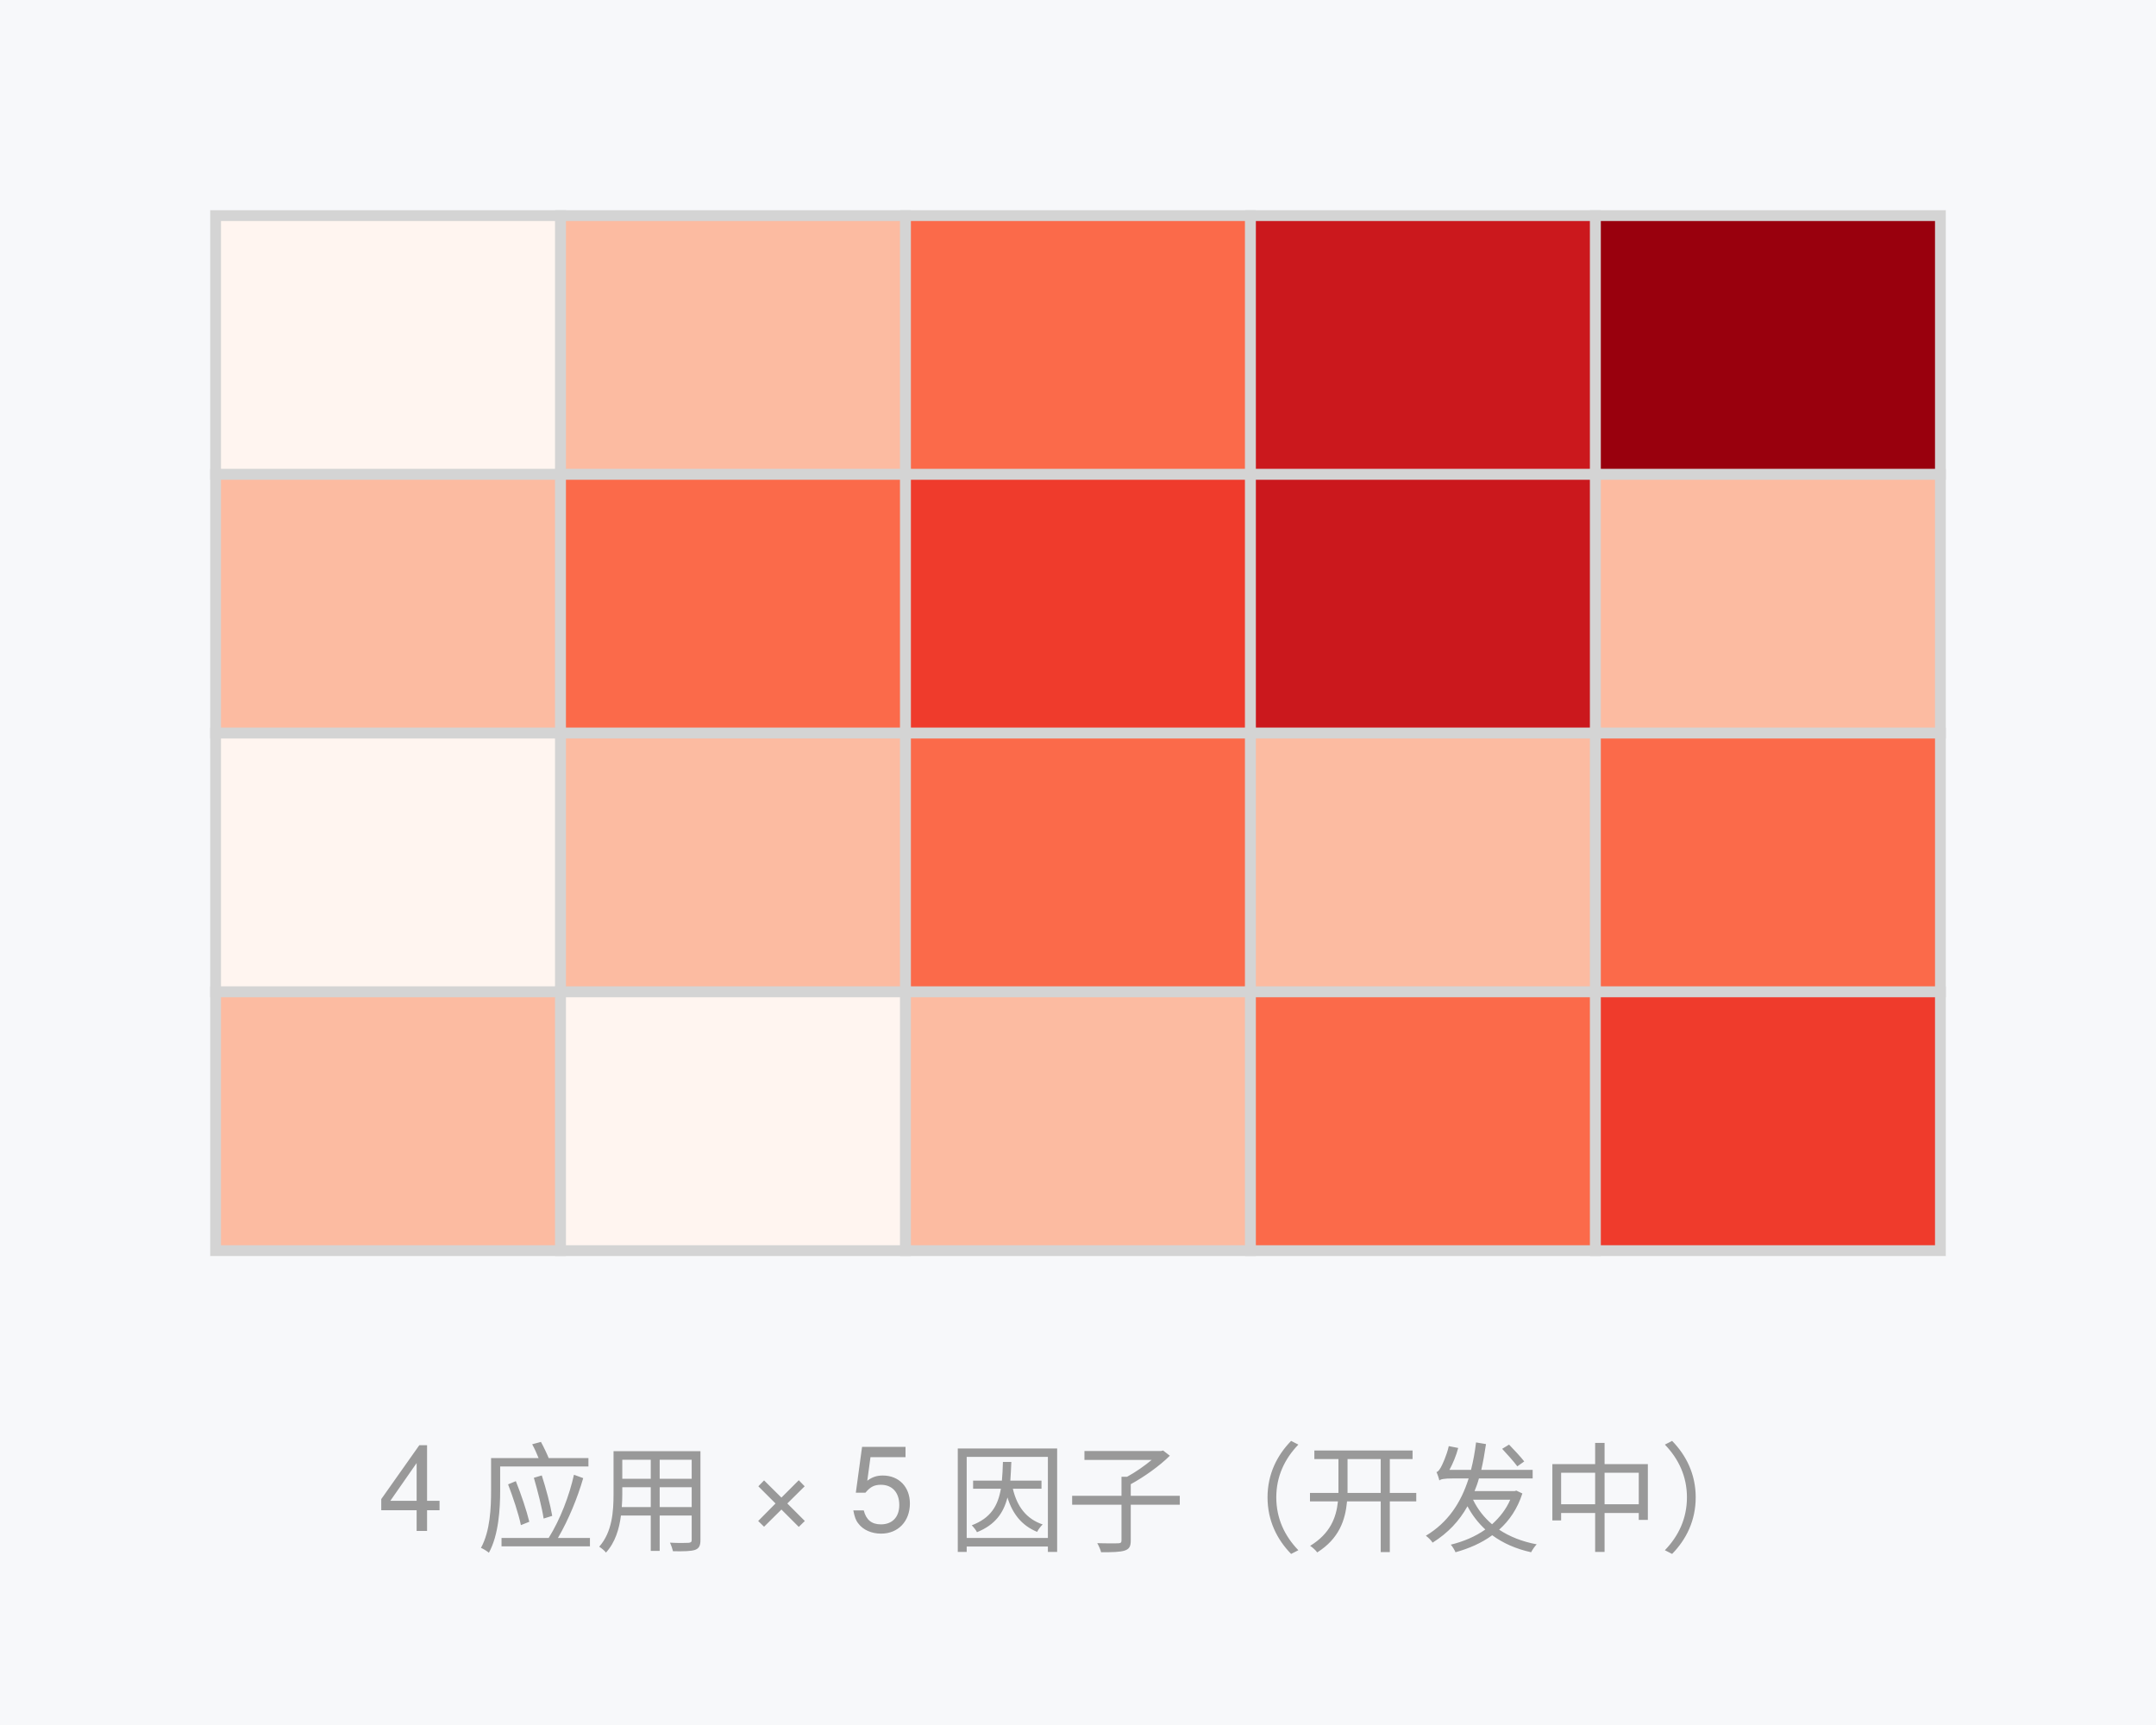
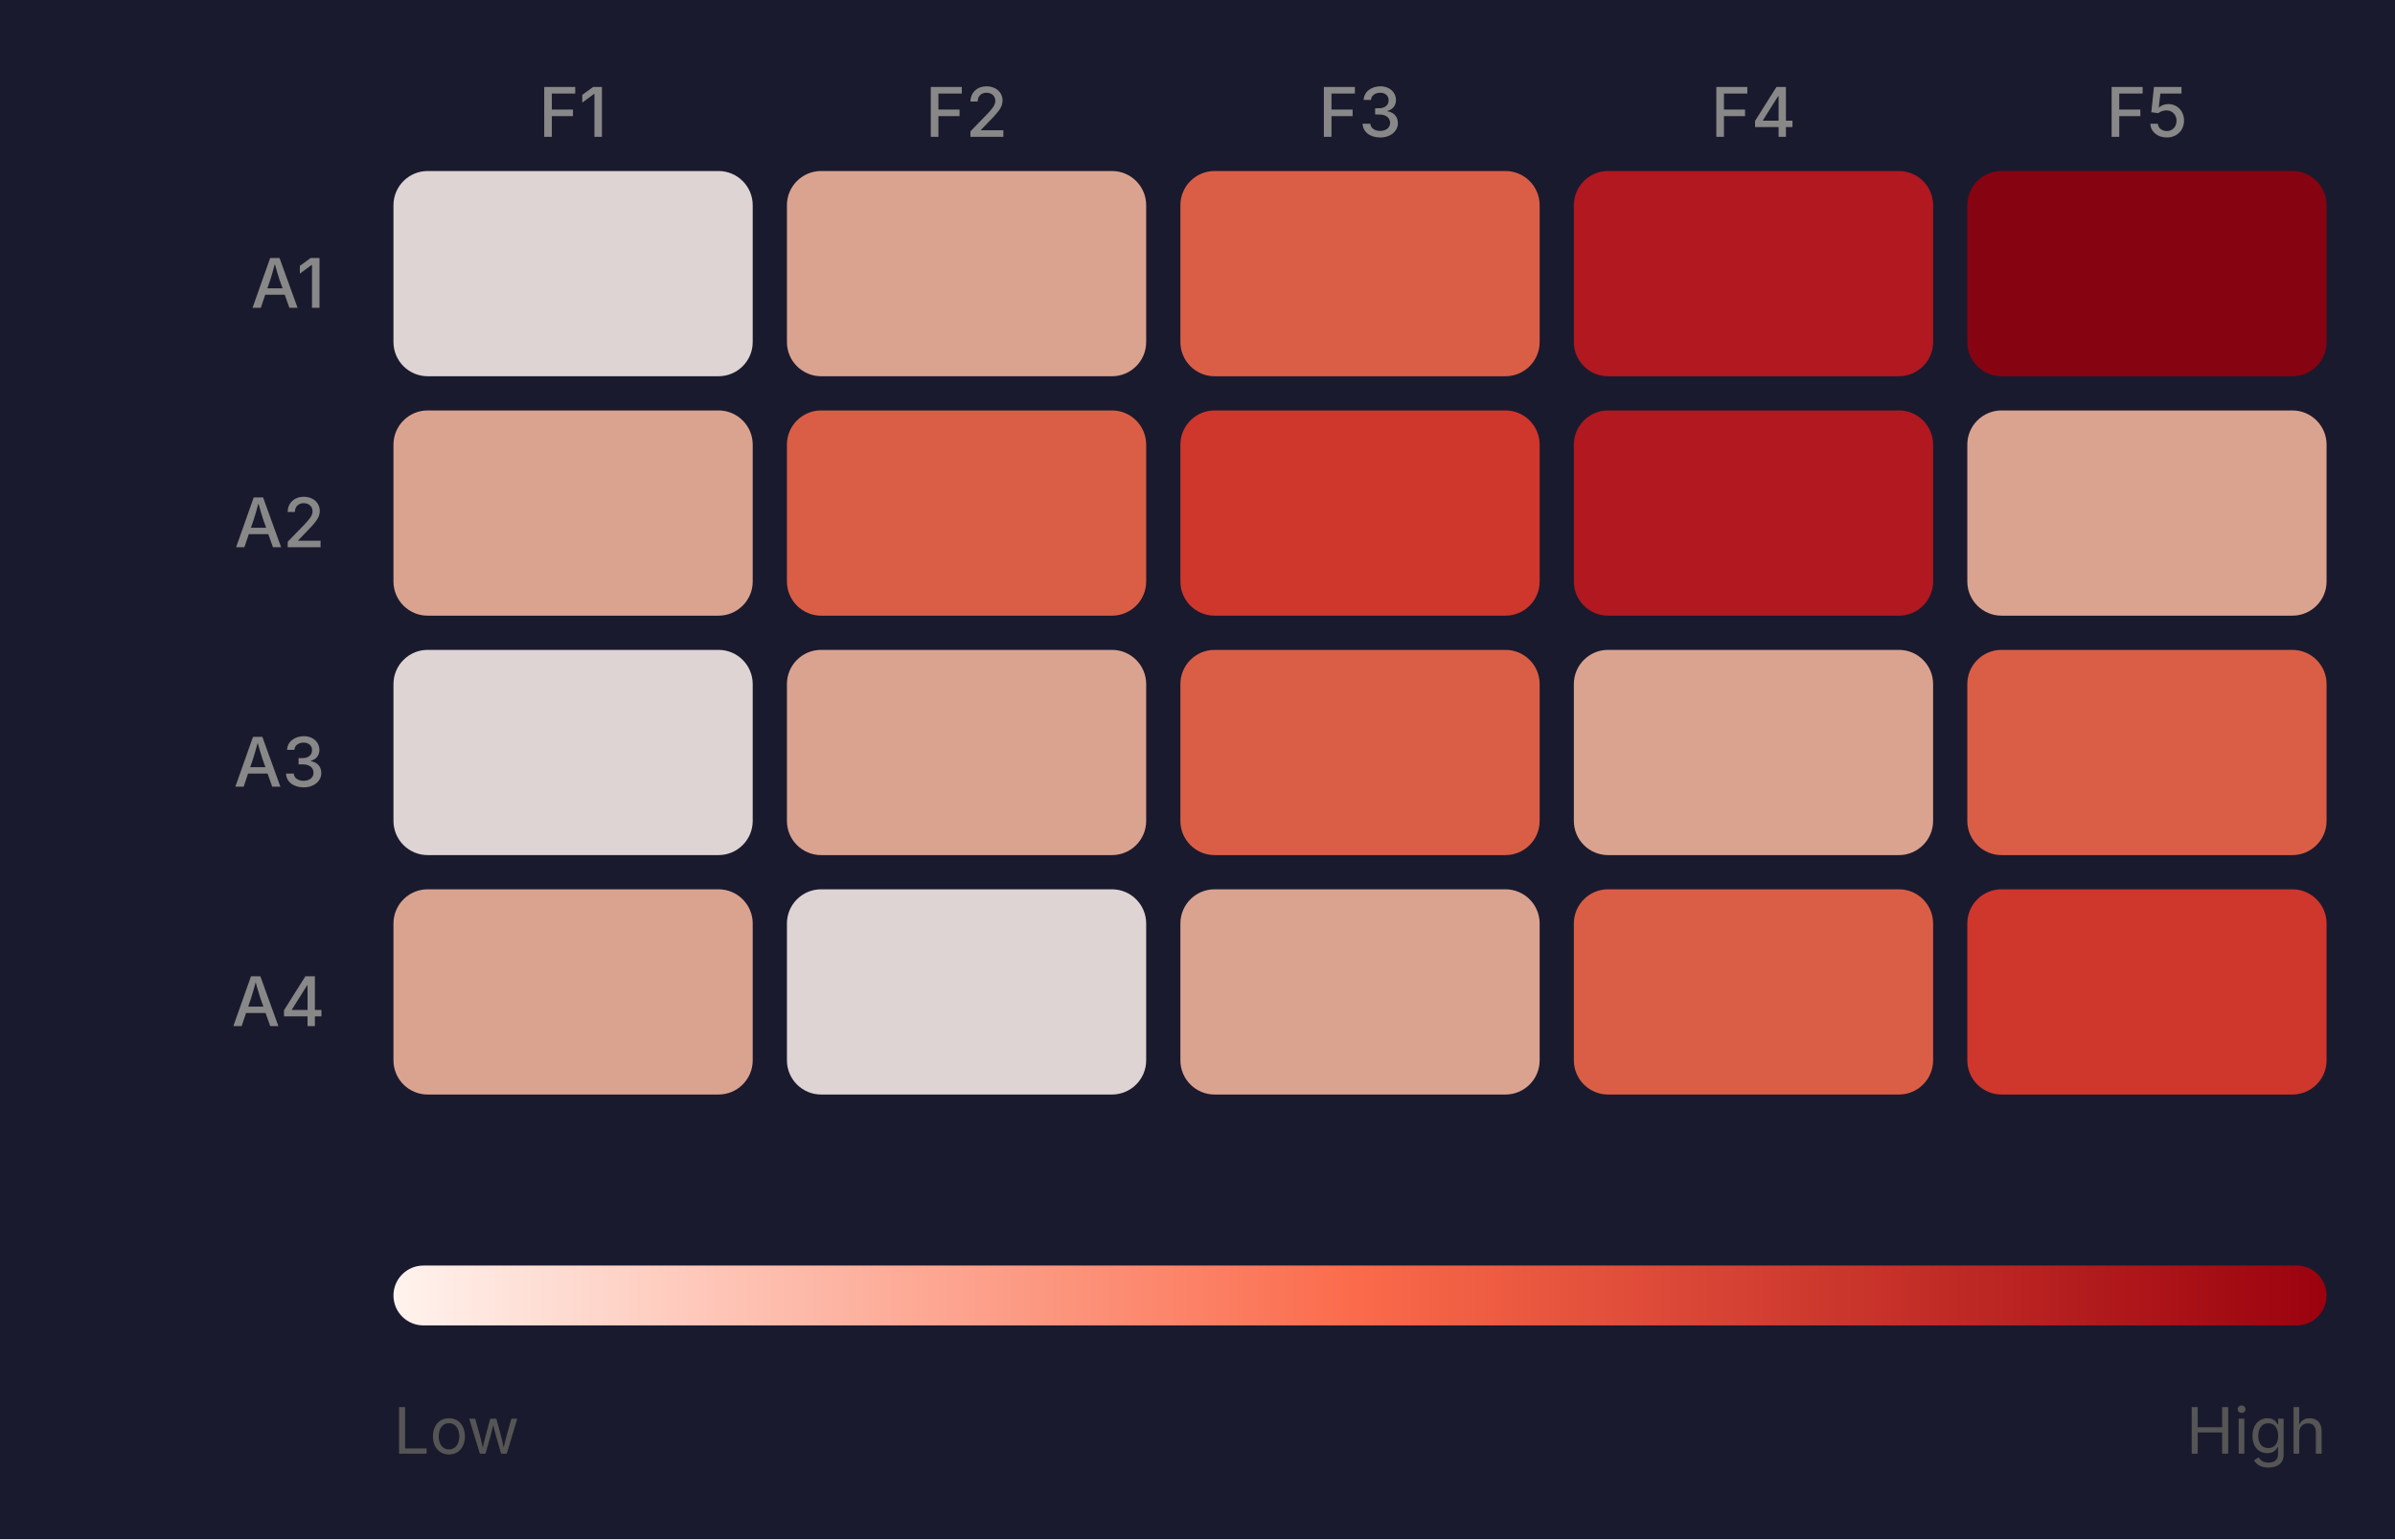
- <svg xmlns="http://www.w3.org/2000/svg" viewBox="0 0 200 160">
-   <rect width="200" height="160" fill="#f7f8fa" />
-   <g stroke="#d4d4d4" stroke-width="1">
-     <rect x="20" y="20" width="32" height="24" fill="#fff5f0" />
-     <rect x="52" y="20" width="32" height="24" fill="#fcbba1" />
-     <rect x="84" y="20" width="32" height="24" fill="#fb6a4a" />
-     <rect x="116" y="20" width="32" height="24" fill="#cb181d" />
-     <rect x="148" y="20" width="32" height="24" fill="#99000d" />
-     <rect x="20" y="44" width="32" height="24" fill="#fcbba1" />
-     <rect x="52" y="44" width="32" height="24" fill="#fb6a4a" />
-     <rect x="84" y="44" width="32" height="24" fill="#ef3b2c" />
-     <rect x="116" y="44" width="32" height="24" fill="#cb181d" />
-     <rect x="148" y="44" width="32" height="24" fill="#fcbba1" />
-     <rect x="20" y="68" width="32" height="24" fill="#fff5f0" />
-     <rect x="52" y="68" width="32" height="24" fill="#fcbba1" />
-     <rect x="84" y="68" width="32" height="24" fill="#fb6a4a" />
-     <rect x="116" y="68" width="32" height="24" fill="#fcbba1" />
-     <rect x="148" y="68" width="32" height="24" fill="#fb6a4a" />
-     <rect x="20" y="92" width="32" height="24" fill="#fcbba1" />
-     <rect x="52" y="92" width="32" height="24" fill="#fff5f0" />
-     <rect x="84" y="92" width="32" height="24" fill="#fcbba1" />
-     <rect x="116" y="92" width="32" height="24" fill="#fb6a4a" />
-     <rect x="148" y="92" width="32" height="24" fill="#ef3b2c" />
+ <svg xmlns="http://www.w3.org/2000/svg" viewBox="0 0 280 180">
+   <defs>
+     <linearGradient id="legend-f" x1="0" y1="0" x2="1" y2="0">
+       <stop offset="0%" stop-color="#fff5f0" />
+       <stop offset="50%" stop-color="#fb6a4a" />
+       <stop offset="100%" stop-color="#99000d" />
+     </linearGradient>
+   </defs>
+   <rect width="280" height="180" fill="#1a1a2e" />
+   <g>
+     <rect x="46" y="20" width="42" height="24" rx="4" fill="#fff5f0" opacity="0.85" />
+     <rect x="92" y="20" width="42" height="24" rx="4" fill="#fcbba1" opacity="0.85" />
+     <rect x="138" y="20" width="42" height="24" rx="4" fill="#fb6a4a" opacity="0.85" />
+     <rect x="184" y="20" width="42" height="24" rx="4" fill="#cb181d" opacity="0.85" />
+     <rect x="230" y="20" width="42" height="24" rx="4" fill="#99000d" opacity="0.85" />
+     <rect x="46" y="48" width="42" height="24" rx="4" fill="#fcbba1" opacity="0.85" />
+     <rect x="92" y="48" width="42" height="24" rx="4" fill="#fb6a4a" opacity="0.85" />
+     <rect x="138" y="48" width="42" height="24" rx="4" fill="#ef3b2c" opacity="0.85" />
+     <rect x="184" y="48" width="42" height="24" rx="4" fill="#cb181d" opacity="0.85" />
+     <rect x="230" y="48" width="42" height="24" rx="4" fill="#fcbba1" opacity="0.85" />
+     <rect x="46" y="76" width="42" height="24" rx="4" fill="#fff5f0" opacity="0.85" />
+     <rect x="92" y="76" width="42" height="24" rx="4" fill="#fcbba1" opacity="0.85" />
+     <rect x="138" y="76" width="42" height="24" rx="4" fill="#fb6a4a" opacity="0.85" />
+     <rect x="184" y="76" width="42" height="24" rx="4" fill="#fcbba1" opacity="0.85" />
+     <rect x="230" y="76" width="42" height="24" rx="4" fill="#fb6a4a" opacity="0.85" />
+     <rect x="46" y="104" width="42" height="24" rx="4" fill="#fcbba1" opacity="0.85" />
+     <rect x="92" y="104" width="42" height="24" rx="4" fill="#fff5f0" opacity="0.85" />
+     <rect x="138" y="104" width="42" height="24" rx="4" fill="#fcbba1" opacity="0.85" />
+     <rect x="184" y="104" width="42" height="24" rx="4" fill="#fb6a4a" opacity="0.85" />
+     <rect x="230" y="104" width="42" height="24" rx="4" fill="#ef3b2c" opacity="0.85" />
  </g>
-   <text x="100" y="142" text-anchor="middle" font-family="-apple-system,Helvetica,Arial,sans-serif" font-size="11" fill="#999">4 应用 × 5 因子（开发中）</text>
+   <g font-family="Inter,-apple-system,system-ui,sans-serif" font-size="8" fill="#888" text-anchor="middle" font-weight="500">
+     <text x="67" y="16">F1</text>
+     <text x="113" y="16">F2</text>
+     <text x="159" y="16">F3</text>
+     <text x="205" y="16">F4</text>
+     <text x="251" y="16">F5</text>
+     <text x="38" y="36" text-anchor="end">A1</text>
+     <text x="38" y="64" text-anchor="end">A2</text>
+     <text x="38" y="92" text-anchor="end">A3</text>
+     <text x="38" y="120" text-anchor="end">A4</text>
+   </g>
+   <rect x="46" y="148" width="226" height="7" rx="3.5" fill="url(#legend-f)" />
+   <text x="46" y="170" font-family="Inter,-apple-system,system-ui,sans-serif" font-size="7.5" fill="#555">Low</text>
+   <text x="272" y="170" font-family="Inter,-apple-system,system-ui,sans-serif" font-size="7.5" fill="#555" text-anchor="end">High</text>
</svg>
